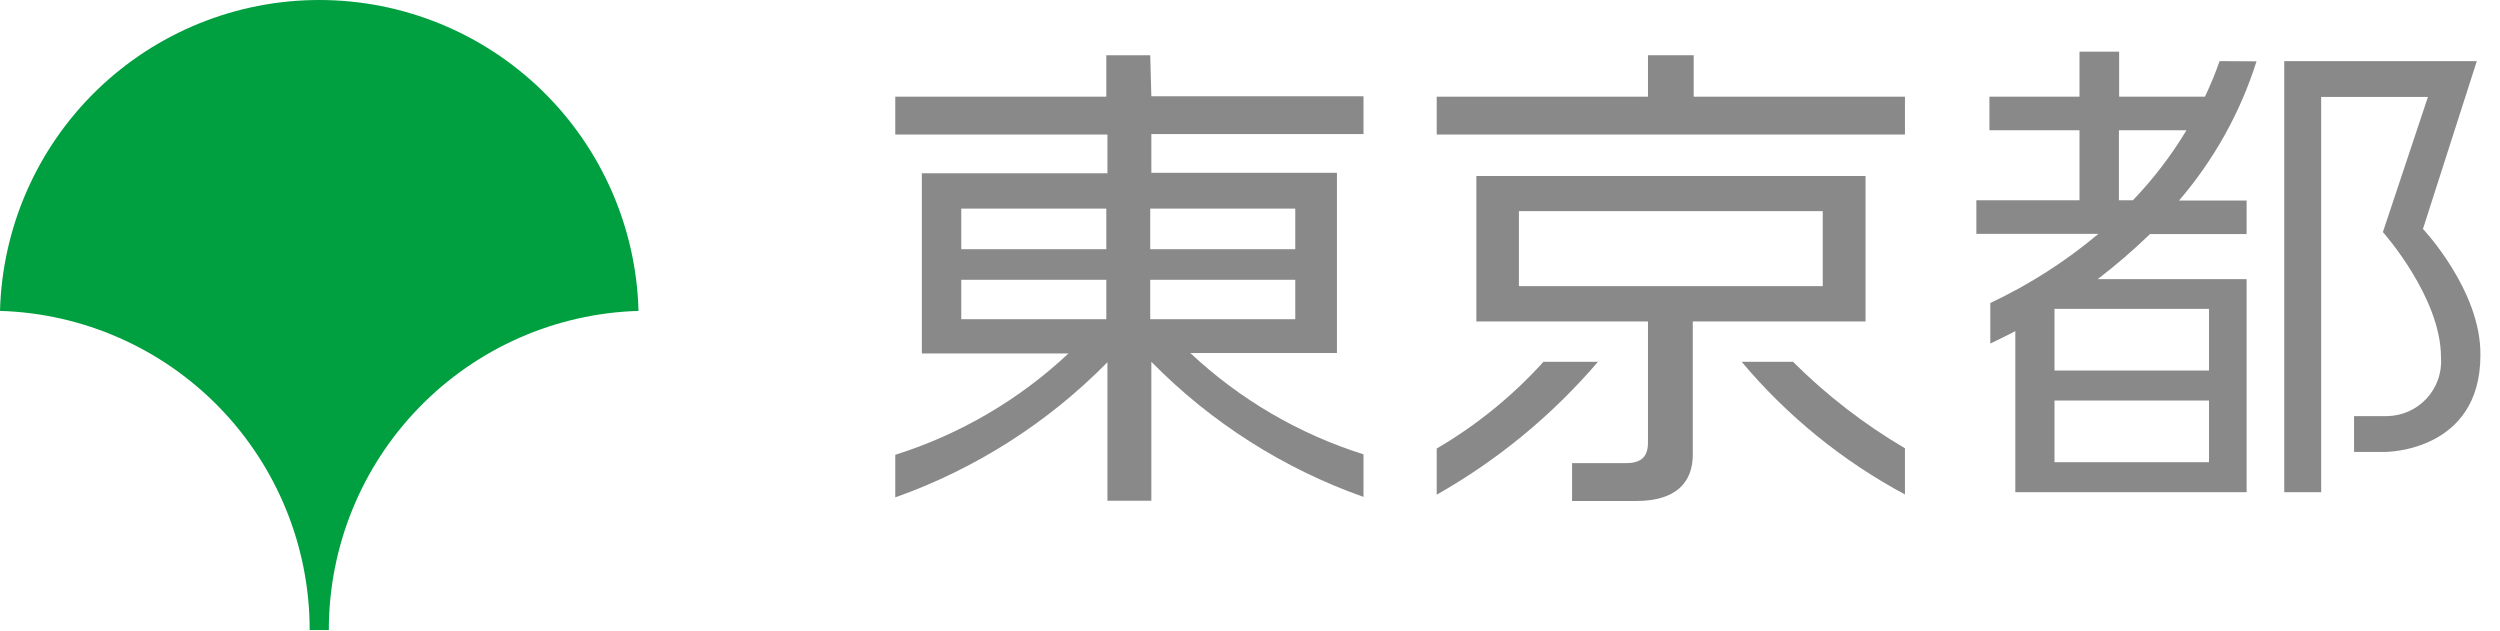
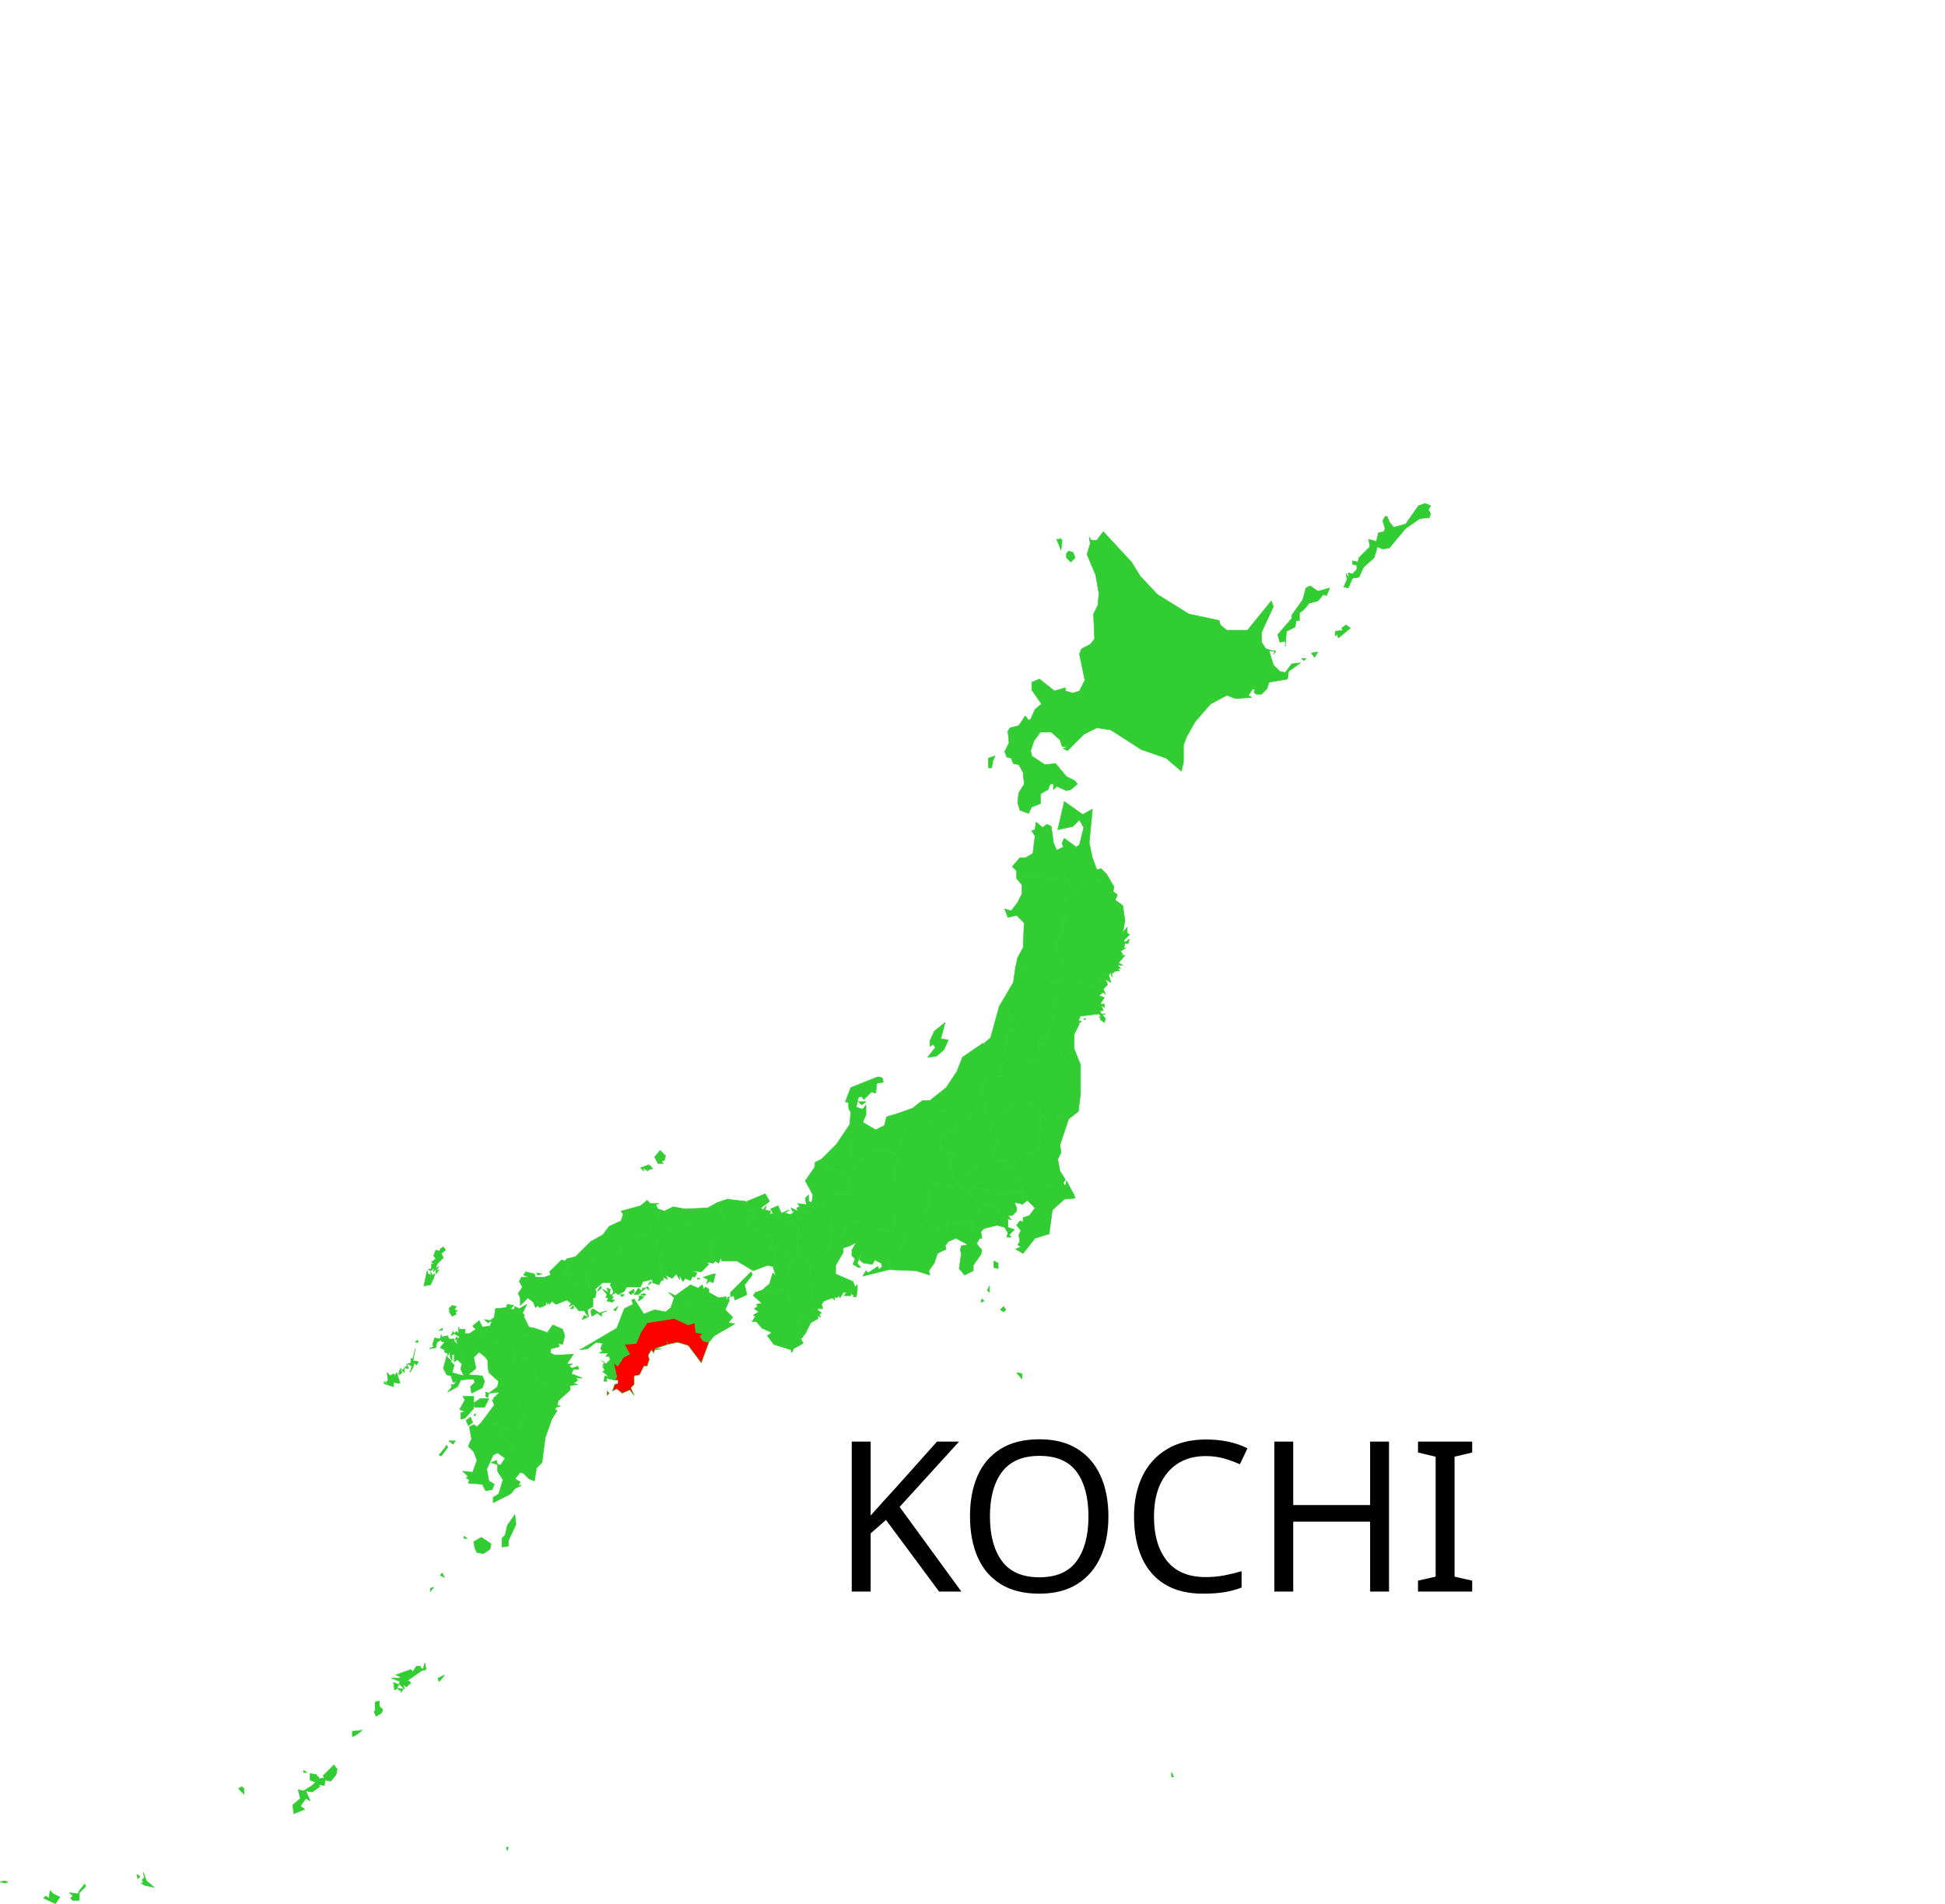
- <svg xmlns="http://www.w3.org/2000/svg" fill="none" height="28" viewBox="0 0 111 28" width="111">
-   <path d="m13.75 27.974h.85c-.002-3.687 1.433-7.229 4.001-9.874s6.064-4.187 9.749-4.296c-.098-3.694-1.635-7.204-4.282-9.783-2.648-2.578-6.197-4.021-9.893-4.021s-7.245 1.443-9.893 4.021c-2.648 2.578-4.184 6.088-4.282 9.783 3.685.109 7.182 1.65 9.749 4.296s4.002 6.188 4.001 9.874z" fill="#00a040" />
-   <g fill="#898989">
-     <path d="m51.07 2.453h-1.95v1.84h-9.37v1.68h9.42v1.72h-8.24v8h6.51c-2.193 2.058-4.822 3.596-7.69 4.5v1.89c3.554-1.26 6.776-3.311 9.42-6v6.15h1.95v-6.17c2.643 2.691 5.864 4.743 9.42 6v-1.89c-2.869-.903-5.498-2.441-7.69-4.5h6.51v-8h-8.24v-1.72h9.42v-1.68h-9.42zm-8.39 6.81h6.44v1.8h-6.44zm0 3.16h6.44v1.75h-6.44zm14.83 1.75h-6.44v-1.75h6.44zm0-4.91v1.8h-6.44v-1.8z" />
-     <path d="m68.53 16.064c-1.374 1.518-2.972 2.817-4.74 3.85v2.05c2.711-1.536 5.134-3.533 7.16-5.9z" />
-     <path d="m79.61 16.064h-2.28c2.02 2.407 4.481 4.406 7.25 5.89v-2.05c-1.812-1.066-3.481-2.356-4.97-3.84z" />
-     <path d="m80.93 14.274h1.9v-6.46h-17.28v6.46h7.62v5.38c0 .71-.39.91-1 .91h-2.37v1.68h2.85c1.77 0 2.51-.83 2.51-2.06v-5.91zm-13.49-4.9h13.49v3.33h-13.49z" />
-     <path d="m75.2 2.453h-2.03v1.84h-9.38v1.68h20.79v-1.68h-9.38z" />
-     <path d="m107.58 10.164 2.39-7.45h-8.55v19.14h1.64v-17.55h4.74l-2 6s2.58 2.89 2.58 5.56c.025.332-.019.666-.129.981-.11.315-.283.603-.509.848-.226.245-.5.441-.805.575-.305.135-.634.205-.967.207h-1.45v1.59h1.4s4.21 0 4.21-4.29c.04-2.87-2.55-5.61-2.55-5.61z" />
-     <path d="m98.55 2.713c-.188.538-.405 1.065-.65 1.58h-3.81v-2h-1.76v2h-4v1.49h4v3.11h-4.58v1.49h5.42c-1.461 1.226-3.075 2.258-4.8 3.07v1.8c.35-.17.73-.35 1.11-.55v7.15h10.27v-9.46h-6.61c.811-.622 1.585-1.29 2.32-2h4.29v-1.49h-3c1.551-1.807 2.722-3.909 3.44-6.18zm-.47 17.81h-6.86v-2.74h6.86zm0-4.07h-6.86v-2.74h6.86zm-4-7.56v-3.11h3c-.675 1.122-1.474 2.165-2.38 3.11z" />
-   </g>
+ <svg xmlns="http://www.w3.org/2000/svg" version="1.1" id="レイヤー_1" x="0px" y="0px" viewBox="0 0 1795 1756.9" style="enable-background:new 0 0 1795 1756.9;" xml:space="preserve">
+   <style type="text/css">
+ 	.st0{fill:#32CD32;stroke:#32CD32;stroke-width:0.5;stroke-linejoin:round;}
+ 	.st1{fill:#FF0000;stroke:#32CD32;stroke-width:0.5;stroke-linejoin:round;}
+ 	.st2{font-family:'Arial-Black';}
+ 	.st3{font-size:193.841px;}
+ </style>
+   <path class="st0" d="M916.2,702.6l-1,6h-3v-9l6-2L916.2,702.6z M945.2,723.6l-1-11l-4-7l-5-1l-2-5l-4-1l-2-5l4-8l-1-11l2-3l8-2l6-9  l3,4l2-1l4-9l6-5l-9-13v-7l7-3l14,11l10-3v3l7,2l6-2l5-10l-5-24l2-5l8-4l4-5l-1-23l4-8l1-11l-3-17l-8-19l3-10l-1-6l2,3h5l6-8l26,28  l8,13l16,17l29,18l28,6l1,4l6,5h19l22-27l2,5l-11,24v9l4,6l9,3l-2,2l2-3h-6l4,13l6,6l5,1l6-8l8-1l-11,8l-1,7l-17,3l-2,6l-5,5h-5  l-2-2l1-2l-2-1l-4,6l3,2l-15,1l-8-3l-15,8l-14,16l-8,14l-3,8v16l-2,8l-14-12l-23-8l-28-18l-13-2l4-2l-16,8l-15,15l-4-2l4-1l-5-1  l-2-6l-8-7h-10l-6,8l-3,9l1,5l12,8l10-1l10,12l8,4l2,3l-6,5l-4,1l-9-4l-3,3v-5h-3l-2,5l-7,4v9l-8,3l-3,6l-8-3l-2-7l1-9L945.2,723.6z   M984.2,510.6l2-2l4,1l2,5l-4,4l-4-4V510.6z M978.2,497.6v-1l2,2l-1,9l-4-10H978.2z M1282.2,481.6l-2-5h-2l-2,4l2,7l-1,3l-5,1l-2,8  l-7-2l1,7l-10,10l-1,4l-5-1v3l4,1v4l-4,4l-4-1l1,5l-3-4l1,5l-3,7l4,1l4-9l6-1l4-9l10-9l3-10l5,2l6-1l15-18l13-9l9-1l1-4l-2-3l2-4  l-5-2l-6,2l-12,17l-11,3L1282.2,481.6z M1203.2,562.6l5-6l8-2l5-6l3,1l3-7l-11,3l-7-5l-4,2l-3,11l-10,14v3l-13,15l2,7l5-1v5l1-14  l8-4l1-6h3v-7L1203.2,562.6z M1235.2,588.6l11-9l-4-3l-4,3l1,2l-7,1v4l2-1L1235.2,588.6z M1213.2,606.6l3-5l-6,1L1213.2,606.6z   M1203.2,609.6l2-2h-4L1203.2,609.6z" />
+   <path class="st0" d="M938.2,810.6v-7l-4-4l7-8h5l7-4l2-16l-3-5l3-1l1-7l6,5l4-3l4,2l2,15l3,7l6-3l-1-4l2-4l11,8l3-2l4-16l-4-7l-6,6  l-14,3l6-26l17,12l9-5l-3,31l3,14l4,11l4-1l5,5l-6,7l-5-1l-4,2l-2-2l-14,10l-3-2l1-11l-5,1v-6l-11,7l-3-2l-2,2l-7-5l-3,3l-13-1l-2,3  L938.2,810.6z" />
+   <path class="st0" d="M1023.2,899.6l-7-1l-2,13l-7-2l-3,5l-7-5l2-3h-7l-11-5l2-6l-3-5l2-3l-8-13l4-11l4-5l-2-5l3-4l-3-5h4l-1-19l4-5  l3,2l14-10l2,2l4-2l5,1l6-7l7,12l-1,4l4,3l-2,5l7,5l2,14l-2,11l4-5v5l2,2l-5,5l1,2l4-3l-1,4h-3l-1,4l-2,1l4-1l-5,3l2,3l-2,1h4l-6,7  l4,2h-5l3,3h-3l2,2l-6,1v-3l1,4h-2v4l-1-4L1023.2,899.6z" />
+   <path class="st0" d="M991.2,967.6l-4,1l1,5h-5l1,2l-5-1l-1-6h-9l-4-5h-6l-1-5l7-1l3-7v-5l7-12l-5-11l3-1l2-8l-5-7h5l6-5l11,5h7l-2,3  l7,5l3-5l7,2l2-13l7,1l2,7l-5-3l2,5l-4,4l2,5l-2-2l-4,3l5,2l-4,6h4v3l-3-2l2,5h-3l1,3h4l-3,1l3,3l-1,4l-4-3l1-2h-2l2-1l-2-2l-17,2  l-2,4l3,1l-4,2h2l-5,10V967.6z M1001.2,939.6l1,1h-2L1001.2,939.6z" />
+   <path class="st0" d="M981.2,901.6l-6,5h-5l-4-2l-2-4l-13-4l-5-5l-9,1l2-9l5-9l1-23l-7-7l-8,2l-3-8l6,2l6-8l4-8v-8l-5-6l4,1l2-3l13,1  l3-3l7,5l2-2l3,2l11-7v6l5-1l-1,11l-4,5l1,19h-4l3,5l-3,4l2,5l-4,5l-4,11l8,13l-2,3l3,5L981.2,901.6z" />
+   <path class="st0" d="M937.2,892.6l9-1l5,5l13,4l2,4l4,2l5,7l-2,8l-3,1l5,11l-7,12v5l-3,7l-7,1l1,5l-1,9l2,2l-3,4l-6,1l-3-3l-3,1  l-3-4l-6,2l-7-3l-2-4l3-9l-1-7l9-4l2-4l-10-6l1-7l-9-3l13-22L937.2,892.6z" />
+   <path class="st0" d="M986.2,1032.6l-10-5v5l-6,5l-10-8l-1-6l-6-5l-12-3l-25,16l-8-2l1-14l-5-4l4-7l-2-4l1-3h9l1-4h8l-2-8l9-11l-3-2  l7,3l6-2l3,4l3-1l3,3l6-1l3-4l-2-2l1-9h6l4,5h9l1,6l5,1l-1-2h5l-1-5l4-1l6,15v26l-2,17L986.2,1032.6z" />
+   <path class="st0" d="M936.2,1082.6L936.2,1082.6h-2l-2-7l6-3l2-4l3,1l3-5l11-2l3-7l-2-11l3-2l-2-3l1-10l10,8l6-5v-5l10,5l-8,24l1,7  l-3,6l2,11l5,8l-2,3l2,3l1-5l7,13l-17-13l-1,3l-17,5l-11-6L936.2,1082.6z" />
+   <path class="st0" d="M932.2,1075.6h-1l-2-4h-9l-5-7l6-13l-8-2l1-9l3-4l-3-1l2-4l25-16l12,3l6,5l1,6l-1,10l2,3l-3,2l2,11l-3,7l-11,2  l-3,5l-3-1l-2,4L932.2,1075.6z" />
+   <path class="st0" d="M931.2,1075.6l-11,1l-5-4l-11-2l-5,10l-16,9l-4-2v-6l-3-3h3l-2-7l3-2l-1-6h-9l-3-5l1-7l5-4l-1-2l9-3l12-6v-3  l3-1l-1-5l4-1l2-4l7,7l8,2l-2,4l3,1l-3,4l-1,9l8,2l-6,13l5,7h9L931.2,1075.6z" />
+   <path class="st0" d="M931.2,1075.6h1l2,7h2l0,0l7,13v6l-7-2l-1,2l-4-1l-6,3v-3l-8,3l-4-5l-15-3l-4,2l-10-3l-1-5l16-9l5-10l11,2l5,4  L931.2,1075.6z" />
+   <path class="st0" d="M942.2,1110.6l2-4l-1-5v-6l-7-13l9,9l11,6l17-5l1-3l17,13l1,3l-10,1l-11,10l-3,22l-13,4l-11,14l-7-4l5-2l-3-2  l2-3l-1-6l2-4l-4-5l3-4l3,1v-4l6-2l5-7l-7-7l-5,4L942.2,1110.6z" />
+   <path class="st0" d="M1081.2,1635.6l2,4h-2V1635.6z M943.2,1267.6v5l-5-6L943.2,1267.6z M928.2,1208.6l-2,2l-3-2l3-3L928.2,1208.6z   M906.2,1198.6l2,2l-3,1L906.2,1198.6z M913.2,1192.6l-2-2l2-4V1192.6z M917.2,1169.6v-6l4,2v5L917.2,1169.6z M943.2,1101.6l1,5  l-2,4l-6-1l2,5h-4h4v3l-14-7l-4,2l3,2h-1l-1,5l-3-5l-14-5l-5-3l-5-9l4-2l15,3l4,5l8-3v3l6-3l4,1l1-2L943.2,1101.6z" />
+   <path class="st0" d="M904.2,1109.6l14,5l3,5l1-5h1l-3-2l4-2l14,7l-4,4h-4l3,4l-3-1v8l6,2l-5,5l2,2h-4l1-4l-3-5l-7-2l-12,3l-3,3l1,6  h-2l-7-4l1-12h-5l10-9L904.2,1109.6z" />
+   <path class="st0" d="M835.2,1041.6l-3-11l-4-3l14-5l9-7h7l15-12l10-15l5-13l19-13l1,3l-1-2l7-6l8-29l9,3l-1,7l10,6l-2,4l-9,4l1,7  l-3,9l2,4l3,2l-9,11l2,8h-8l-1,4h-9l-1,3l2,4l-4,7l5,4l-1,14l-7-7l-2,4l-4,1l1,5l-3,1v3l-12,6v-7l-5-4v-4l-3-3l-7,2l-5,6v4l-4-2  l-8,5l-2-2v-5l-7-1v3L835.2,1041.6z M864.2,974.6l-8,1l7-9l-2-3l-3,2v-5l4-9l10-8l-4,15l7,1l-4,9L864.2,974.6z" />
+   <path class="st0" d="M826.2,1064.6l-10-4l-4,2v-2l-5,2l-3-2l-9,11l-1-4l-4-2l-4,5l-1-9l2-7l-2-4l3-4l-2-3l3-2l2-10l8-3l-3,7l12,7  l8-4l2-8l10-3l4,3l3,11l-1,11l-3,1l1,3L826.2,1064.6z" />
+   <path class="st0" d="M795.2,1019.6l-3-3h7L795.2,1019.6z M786.2,1070.6l3,3l-5,10l-5,1l-5-5l-10-1l-6-9l14-14l12-18l1-11l-2-4v-5  l-3-1l5-13l25-10l4,1l1,4l-6,1l-1,9l-4-1l-7,7l-2-3l-3,1l-2,9l6,2l3-4v9l-8,3l-2,10l-3,2l2,3l-3,4l2,4l-2,7L786.2,1070.6z" />
+   <path class="st0" d="M758.2,1069.6l6,9l10,1l5,5l5-1l-2,6l5,8l-2,4h-13l-1,3l-7-3l-5,8l-6-2l1,8l-3-1l-1,3l-5,3l-3-2l-3,7l-4-1l-2,4  l-12-2l-4-6l2-5l2,4l7-3l-4,3l6,1l3-3h-2l-1-3l6,3l-1-3l3-1l-2-3l8,1l-1-6l3-3v6l3,1l1-7l-7-13l9-13v-4L758.2,1069.6z" />
+   <path class="st0" d="M858.2,1111.6l-2-5l3-2l-3-3l9-11l6,5l6-2l4,4l3-3l10,3l5,9l5,3l-1,8l-10,9l-12,3l-5-6l-3,8l1,7l-5,2l-4-9l-6-1  l1-11L858.2,1111.6z" />
+   <path class="st0" d="M881.2,1042.6l-9,3l1,2l-5,4l-1,7l3,5h9l1,6l-3,2l2,7h-3l3,3v6l4,2l1,5l-3,3l-4-4l-6,2l-6-5l-9,11l3,3l-3,2l2,5  l-4,5v12l-16,10l-8-2l-5,3l-1-6l2-3l-1-4h3l-2-3l2-4l-6-6l2-3l-5-7l-7-3l3-5h5l6-7l1-4l-3-4l5-10l-3-6l6-8l-1-3l3-1l1-11l5-7v-3l7,1  v5l2,2l8-5l4,2v-4l5-6l7-2l3,3v4l5,4V1042.6z" />
+   <path class="st0" d="M826.2,1064.6l3,6l-5,10l3,4l-1,4l-6,7h-5l-3,5l7,3l5,7l-2,3l6,6l-2,4l2,3h-3l1,4l-2,3l-6,4l-7-4l-6,2l-5-2  l-6-8l-10,3l-5,8v6l-7-7l-6,2l-2-2l3-9v-3l-3-7h-3l-2-7l5-8l7,3l1-3h13l2-4l-5-8l2-6l5-10l-3-3l4-5l4,2l1,4l9-11l3,2l5-2v2l4-2  L826.2,1064.6z" />
+   <path class="st0" d="M893.2,1126.6h5l-1,12l7,4l-3,5l5,6l-1,4l-7,10v5l-8,4l-5-6l2-14l-1-3l1-4l6-1l-11-6l-7,3l-3,4l1,3l-8,4l-3,9  l-5,7l1,4l-13-4l-25-1v-8l8-5l10-20l16-10v-12l4-5l2,8l-1,11l6,1l4,9l5-2l-1-7l3-8l5,6L893.2,1126.6z" />
+   <path class="st0" d="M820.2,1171.6l-24,6l3-5l2,2l9-6l1,3l3-3l-1-3l-6-3l-2,4l-8-1l-4-3l2-8l-4,11l3,4h-2l-5-3l2-5l-3-3v-5l4-7l-6,3  l-5-7v-6l5-8l10-3l6,8l5,2l6-2l7,4l6-4l1,6l5-3l8,2l-10,20l-8,5V1171.6z" />
+   <path class="st0" d="M743.2,1230.6l-5-3l-2-7l1,1v-3h1l6-3l-1-3l6-1v-3l-1-7l2-4l-2-3l2-1l-3-5l9-6l-10-6l2-3l-2-2h2l-1-4l-2-4l4-1  l1-6l7,3l6-3l4-10l-1-9l6-2l7,7l5,7l-6,2v4l-7,12v8l16,7l2,5l2-2v5h-5h5l-1,6h-3l1-1l-3-2v2h-6l2-3h-3l-3,5l-1-2l-2,2l-2-1v3l-2-2  l-8,3l-2,3l1,4h-3l1-2l-3,3l4,3l-2,1l1,3l-3-2l1,3l-7,4L743.2,1230.6z" />
+   <path class="st0" d="M759.2,1109.6l2,7h3l3,7v3l-3,9l2,2l1,9l-4,10l-6,3l-7-3l-1,6l-4,1l-4-6h-4l-2-10l2-15l-4-4l2-4l4,1l3-7l3,2  l5-3l1-3l3,1l-1-8L759.2,1109.6z" />
+   <path class="st0" d="M730.2,1164.6l-2-8l-4-2v-2l-3,3l-9-8l1-6l-9-2l-2-6l-5,1l-7-5v-6l6,1v-7v-2l-6,2l-3-5l1-4l2,3l-1-3l17-7l4,7  l-8,6l2,2l3-4l-1,4l5,1l-1,4l2-2l2,1l-3-5l7-3l1,3l-2,5l4,6l12,2l4,4l-2,15l2,10h4l4,6l2,4l-2,1l-5-3l-4,3L730.2,1164.6z" />
+   <path class="st0" d="M712.2,1147.6l9,8l3-3v2l4,2l2,8l-4,10l2,10l-2,4l-26,6l-3-2l6-2l7-6l3-10l3,3l-3-9l3-2l-2-11l3-1l-6-2l-1-5  H712.2z" />
+   <path class="st0" d="M685.2,1196.6l-7,3l-1-4l-3,1v-4l19-19l1,3l-7,9l2,9L685.2,1196.6z M658.2,1165.6l1-3l-4-5l2-3l-2-7l8-9v-5l6-2  v-5l-7-17l9-3l17,2l-1,4l3,5l6-2v2v7l-6-1v6l7,5l5-1l2,6l9,2l-1,6h-2l1,5l6,2l-3,1l2,11l-3,2l-5-1l-13,5l-15-9h-14l-1-3l-2,5l-3-2  L658.2,1165.6z" />
+   <path class="st0" d="M743.2,1212.6l-4,2l-1,4h-1v3l-1-1l-14-2l2-5l-4-7l5-7l4-1l-3-10l2-4l-2-10l4-10l6,4l4-3l5,3l2-1l1,4h-2l2,2  l-2,3l10,6l-9,6l3,5l-2,1l2,3l-2,4l1,7v3L743.2,1212.6z" />
+   <path class="st0" d="M736.2,1220.6l2,7l5,3l-4,5l2,4l-9,5l-1,3h-1v-2l-16-5l-6-8l4-3l-9-4l-5-6h-4l3-5l-2-1l5-3l-4-3l3-2l-1-2l5-1  l-8-7l2-3l3,2l26-6l3,10l-4,1l-5,7l4,7l-2,5L736.2,1220.6z M743.2,1212.6l1,3l-6,3l1-4L743.2,1212.6z" />
+   <path class="st0" d="M605.2,1142.6l-7-2l3-5l-2-4l8-2l1-9l-6-8l3-1l2,4l6,2l8-4l11,2l21-1l9-5l7,17v5l-6,2l-12,4l-1-7l-7-2l1-3  l-10,6l-4-4l-8-2l-2,6l-3,1l1,3l-6-1v4l-6,1L605.2,1142.6z" />
+   <path class="st0" d="M594.2,1076.6l5-2l-3,5l-3-2l1,3l-3-3L594.2,1076.6z M600.2,1078.6l-3,2v-4l3-1l2,3H600.2z M604.2,1067.6l5-6  l5,5l-1,4l-3,1l2,2h-5L604.2,1067.6z M523.2,1161.6l8-2l14-14l11-6l6-8l11-5l2-6l-2-3l18-5l6-5l3,3h8l-3,1l-3,1l6,8l-1,9l-8,2l2,4  l-3,5l-13-2l-7,9l-6,3l3,4l-8,2l-6-2l-2,3l-8-2l-6,5l2,2l-2,6l-5,5l1,2l-3,2v4l-3,4l-2-2l-5,2l-3-4l2-5h-5l-1-4l3-5L523.2,1161.6z" />
+   <path class="st0" d="M663.2,1133.6v5l-8,9l2,7l-2,3l4,5l-1,3l-7-1l3,2l-7,7l-9-1l5,2l-2,4l-2-1l-2,4l-5-2l-2,3l-3-6v4l-3-5l-4,4  l-6-3l2,4l-4-2l-4-16l2-4l-4-6l1-7l-2-3l1-3l6-1v-4l6,1l-1-3l3-1l2-6l8,2l4,4l10-6l-1,3l7,2l1,7L663.2,1133.6z" />
+   <path class="st0" d="M612.2,1178.6v2l-3-2l3,3h-2l-2,4l-6-2v-3l-9,2l-2,5h-13l-2,4l-6,3l-2-2l-3,2l1-3l-3-6l1-2h-8l-7,6l1,3l-6-2v-6  l-3-2v-7l-1-2l5-5l2-6l-2-2l6-5l8,2l2-3l6,2l8-2l-3-4l6-3l7-9l13,2l7,2l2,3l-1,7l4,6l-2,4L612.2,1178.6z M585.2,1192.6l-3,2l-2-2  l5-3V1192.6z M561.2,1192.6l-1-4l3,1l-1,8h-3l1-3l-4-5L561.2,1192.6z M554.2,1186.6l1,2l-4,3L554.2,1186.6z M574.2,1196.6l-2-2h4  L574.2,1196.6z M564.2,1196.6h2l-2,3h3l-2,2l-5-1l3-6h2L564.2,1196.6z M598.2,1187.6l1,3l-3-3H598.2z M596.2,1188.6l-4,3l1-3H596.2z   M600.2,1182.6l1,1l-3,2L600.2,1182.6z" />
+   <path class="st0" d="M523.2,1161.6l1,6l-3,5l1,4h5l-2,5l3,4l5-2l2,2l3-4v-4l3-2v7l3,2v6l6,2l-1,5h-2v8l-5,3l1,7l-4-6h-5l-5-6l-4,2  l2-3l-4-3l-10,4l-4-3l-2,3v-2l-2,2v-4l-2,5l-5,2l-2-2l-2,2l-2-5l-5-4l-7,7v-7l-2-4l4-6l-3-5l2-4h7l-5-2l2-3l8,2l1,3h8l6-2l-1-3  l11-11l3,1L523.2,1161.6z M542.2,1215.6l-5,2l2-4L542.2,1215.6z M553.2,1211.6l7-2l-5,2v3l-4-3l-5,3l-1-5l2-2L553.2,1211.6z   M496.2,1176.6l-1-2l5,1L496.2,1176.6z M529.2,1207.6h-3l3-3V1207.6z" />
+   <path class="st0" d="M671.2,1197.6l2-1l-1,3L671.2,1197.6z M663.2,1197.6l7-1v2l3,1l-4,9l7,7l-4,5l6,1l-19,11l-5,6l-5-1l-3-4l2-3  l-6-1l-1-9l-6,2l-13-6l1-8l10-5l6,2l10-6l12,2L663.2,1197.6z" />
+   <path class="st0" d="M623.2,1208.6l-4-2l3-9l-5-5l6,3l14-10l7,3l4-3l1,4l2-2l3,2v3l9,5l-2,4l-12-2l-10,6l-6-2L623.2,1208.6z   M644.2,1180.6l-1-1h3L644.2,1180.6z M658.2,1175.6h2l-2,8l-3-1l1-2l-4,4l1-4l-4-2L658.2,1175.6z" />
+   <path class="st0" d="M568.2,1209.6l-2-1l4-3L568.2,1209.6z M589.2,1194.6h-4l4-6l3,3L589.2,1194.6z M594.2,1193.6l2,1l-2,1l-3-1  L594.2,1193.6z M592.2,1198.6l-3,2l1-5l4,1L592.2,1198.6z M567.2,1273.6l-8-2l1,3h-3l1-5l4,1l-6-5l2-1l-2-4h4l-4-1l2-2l-3-2l4,3l4-4  l-1-3h-3l2-3h-8l3-2l-2-2l2-5l-6-1l-8,6l-7,1l34-20l7-18l8-4l-1-4l2-1l9,14l10-4l10,2l5-4l4,2l-1,8l-25,4l-6,9l-4,10l-11,1l5,9l-6,3  l-5,8l-4-3l3,13L567.2,1273.6z" />
+   <path class="st1" d="M622.2,1216.6l13,6l6-2l1,9l6,1l-2,3l3,4l5,1l-7,19l-12-16l-10-3l-9,2l-1-3l1,3l-12,4h6l-6,1l-1,3l-2-3l-3,5  l1,4l-2,6h-3l-4,8l-5,1v8l-3,3l3,7l-4-5l-7,3l-5-4l-4,2l2-6l3-1v-3h-3l2-3l-3-13l4,3l5-8l6-3l-5-9l11-1l4-10l6-9L622.2,1216.6z   M562.2,1285.6l-2,2v-4L562.2,1285.6z" />
+   <path class="st0" d="M473.2,1256.6l-8-5l-2,4l-4-1l-4,4v3l-5-1v-5l-2-3l1-7l9-5v-6l-6,2l-7-6h-12l6-4l-3-3l6-5l3,6l7-1l2-5l-4,2  l-3-3l5,1l4-3l1-8l10-1l1-3l6,1l-3,3l3,1l1-3l4,2l7-4l-4,8l2,2l-1,1l5,10l5,1l-1,7l-8-1l-7,4l-4,6l2,5l-2,1l3,4L473.2,1256.6z" />
+   <path class="st0" d="M433.2,1230.6h12l7,6l6-2v6l-9,5l-1,7l-6-5l-5,5l2,10l-7-2l-7-7l1-5l-6-2l-3-6l2-3l4,4l-2-4l3-4l-5-3l2-2l2,2  v-6l1,2h5v4H433.2z" />
+   <path class="st0" d="M406.2,1152.6l3-2l2,3l-4,3l2,4l-6,6l-1,4l3-2l-3,4l3-1l-3,4v-5l-2,3v-4l-2,3l-3-1l3-1v-4l2-1l-2-1l4-3l-2-3  l2-5l4,1V1152.6z M400.2,1179.6l-3,6l-6,1l3-14l1,3l3,1l-1-3l2,3l2-1L400.2,1179.6z M420.2,1210.6l1,2l-4,2l-3-5l2,1l-2-3l3-3l4,1  l-2,3l3,1L420.2,1210.6z M381.2,1261.6l-3,5l2-6l-4-2l3-1v-4h2l2-9l-2,11l5,1l-2,3l-2-2L381.2,1261.6z M377.2,1262.6h-3v-2l2,1l-1-3  L377.2,1262.6z M372.2,1264.6l1-3v5l-4-4L372.2,1264.6z M360.2,1269.6l3-2l1,2l2-3l3,10l-6-1v4l-9-3l1-2l1,3l1-2h-1l2-2l-1-7  L360.2,1269.6z M419.2,1230.6l-3,2l2-4L419.2,1230.6z M421.2,1233.6l2,2l-3,1L421.2,1233.6z M383.2,1238.6l2-2l1,2H383.2z   M408.2,1227.6h-3l3-2V1227.6z M419.2,1237.6l-2,3l3,6l6,2l-1,5l7,7l7,2l-7,6l13,1l2,5l-2,6l-10,5l-1-6l4-4l-1-3h-5l-7,1l-3,6l-9,5  l4-5l-1-2h3l2-3l-3,1l-2-6l-4-1l-3-6l3-11l4,4l-1,3l1-2l3,3l-2,7l11,3l-3-6l1-5l-4-4l-3,2v-7l-4,1v-3l-3,4l2-2l-4-2l1-4l-1,2l-4-2  l4-5l-3-1l1-4l5-1l1,3h5V1237.6z M403.2,1238.6l-1,5l-6,1l4-2l-1-2l2-6l5,1l1-4l1,4L403.2,1238.6z M368.2,1266.6l1-3l2,3l-3,2  V1266.6z M417.2,1251.6v4l-2-4l2-2V1251.6z" />
+   <path class="st0" d="M433.2,1288.6h4v11l-8,9l-4,1v-6l4-1l-5-2l5-9l-2-3H433.2z M444.2,1298.6h-6l-1-4l6-4h8l-4,8H444.2z   M448.2,1284.6l3,1l-1,4l-2-1V1284.6z M462.2,1318.6l-5-6l-9,4l-4-4l12-16l-2-5l2,1l-1-2l6-6l-10,1l8-6l1-5l-9-8l-1-6l5,1v-3l4-4  l4,1l2-4l8,5l7,5l2-4l-1-6l6,1l7,13v6l3,3l-3,1l-9,14l-5,2l-1,7l5,7l-4,5l3,5L462.2,1318.6z" />
+   <path class="st0" d="M473.2,1256.6l3-5l-3-4l2-1l-2-5l4-6l7-4l8,1l1-7l12,4l5-7l9,4l2,6l-2,8l-4-1l1,3l-8,2v4l4,2l17-1l-6,9h5l-3,2  l3,2l5-2l1,3h-5l-2,4l10,4h-6l2,2l-4,3l4,1l-7,1v4h-2l1-5l-5-1l-3,4h-8l-4-5l-6,1l-2-2l-3-3v-6l-7-13l-6-1l1,6l-2,4L473.2,1256.6z" />
+   <path class="st0" d="M497.2,1274.6l2,2l6-1l4,5h8l3-4l5,1l-1,5h2l-11,10l-1,4l3,1l-4,1l-1,2l2,1l-5,8l-6,17l-3,23l-5,5l-2,12l-5-2  l-5-5l2-3v-7l-7-1l-3-9l-5-2l2-5l-6-5l-5-7l1-2l21-3l-3-5l4-5l-5-7l1-7l5-2l9-14L497.2,1274.6z" />
+   <path class="st0" d="M329.2,1600.6l-4,2v-5l9-1L329.2,1600.6z M346.2,1578.6v-8l4-1v5l3,3l-1,3l-5,3l-2-4L346.2,1578.6z   M407.2,1549.6l-2,2l-1-3l6-3L407.2,1549.6z M389.2,1541.6l-13,9l3,2l-4,4l-3-2l1,4l-5-5l1-2l-8-3h7l2-1l-5-2l14-5l2,2l3-5h4l-2,3  l2-2l2,2l2-6l1,6L389.2,1541.6z M368.2,1559.6l-1-2l-3,2l-1-7l5,2l-2,3l6,1l-2,3v-2H368.2z M428.2,1417.6l3,2h-3V1417.6z   M438.2,1428.6l-1-6l7-4l9,6l-1,5l-6,4l-6-1L438.2,1428.6z M469.2,1421.6v5l-6,1v-8l3-3l2-9l7-10l1,9L469.2,1421.6z M444.2,1312.6  l4,4l9-4l5,6l-1,2l5,7l6,5l-2,5l5,2l3,9l7,1v7l-2,3l-3-1l-5,6l5,3l-2,3h3l-6,3l-4,5l-16,8v-5l5-3l4-13l-5-8v-6l-6-2l5-2l1,4h3l4-6  l-7-5l-4,2l-6,13l2,11l5,3l-2,5l-6,1l-3-6l-13-1l1-3l-3-2l2-1l-5-5l9,1l4-11l-3-8l-5-5l3-7l-2-11l4-2l3,2L444.2,1312.6z   M437.2,1305.6l2-1l-1,2L437.2,1305.6z M432.2,1315.6l-2-5l4-3l2,5L432.2,1315.6z M410.2,1336.6l2-3l1,2l-6,8l-2-1L410.2,1336.6z   M418.2,1332.6l-4-3h6L418.2,1332.6z M400.2,1464.6l-3,4v-3L400.2,1464.6z M406.2,1453.6l2-2l2,4L406.2,1453.6z" />
+   <path class="st0" d="M4.2,1735.6l3,1l-2,1l-5-1L4.2,1735.6z M49.2,1747.6l6,3l-4,6l-11-5l2-2l3,2l1-7L49.2,1747.6z M127.2,1733.6  l-1-4l3,2L127.2,1733.6z M133.2,1739.6l-3-2h2l-1-3l2-2l-1-5l3,8l7,6L133.2,1739.6z M225.2,1650.6v5l-5-5l3-2L225.2,1650.6z   M468.2,1707.6l-1-3h2L468.2,1707.6z M280.2,1635.6v-2l3,2H280.2z M294.2,1639.6v2l-2-2H294.2z M73.2,1744.6l5-6l1,2l-6,6v7h-6l-2-2  l2-2l-3-3l8,1L73.2,1744.6z M288.2,1647.6l3-3l-5-2v-6l6,1l1,4l6-1l-1-2l10-10l3,4l-1,5l-5,6l-5-1l-1,5l-5-1l1,2l-7,5l-6-1l4,9l-4-2  l-5,7l4,3l-10,4l-1-8l7-6l-2-8l5,1L288.2,1647.6z" />
+   <text transform="matrix(1 0 0 1 767.25 1468.649)" class="st2 st3">KOCHI</text>
</svg>
